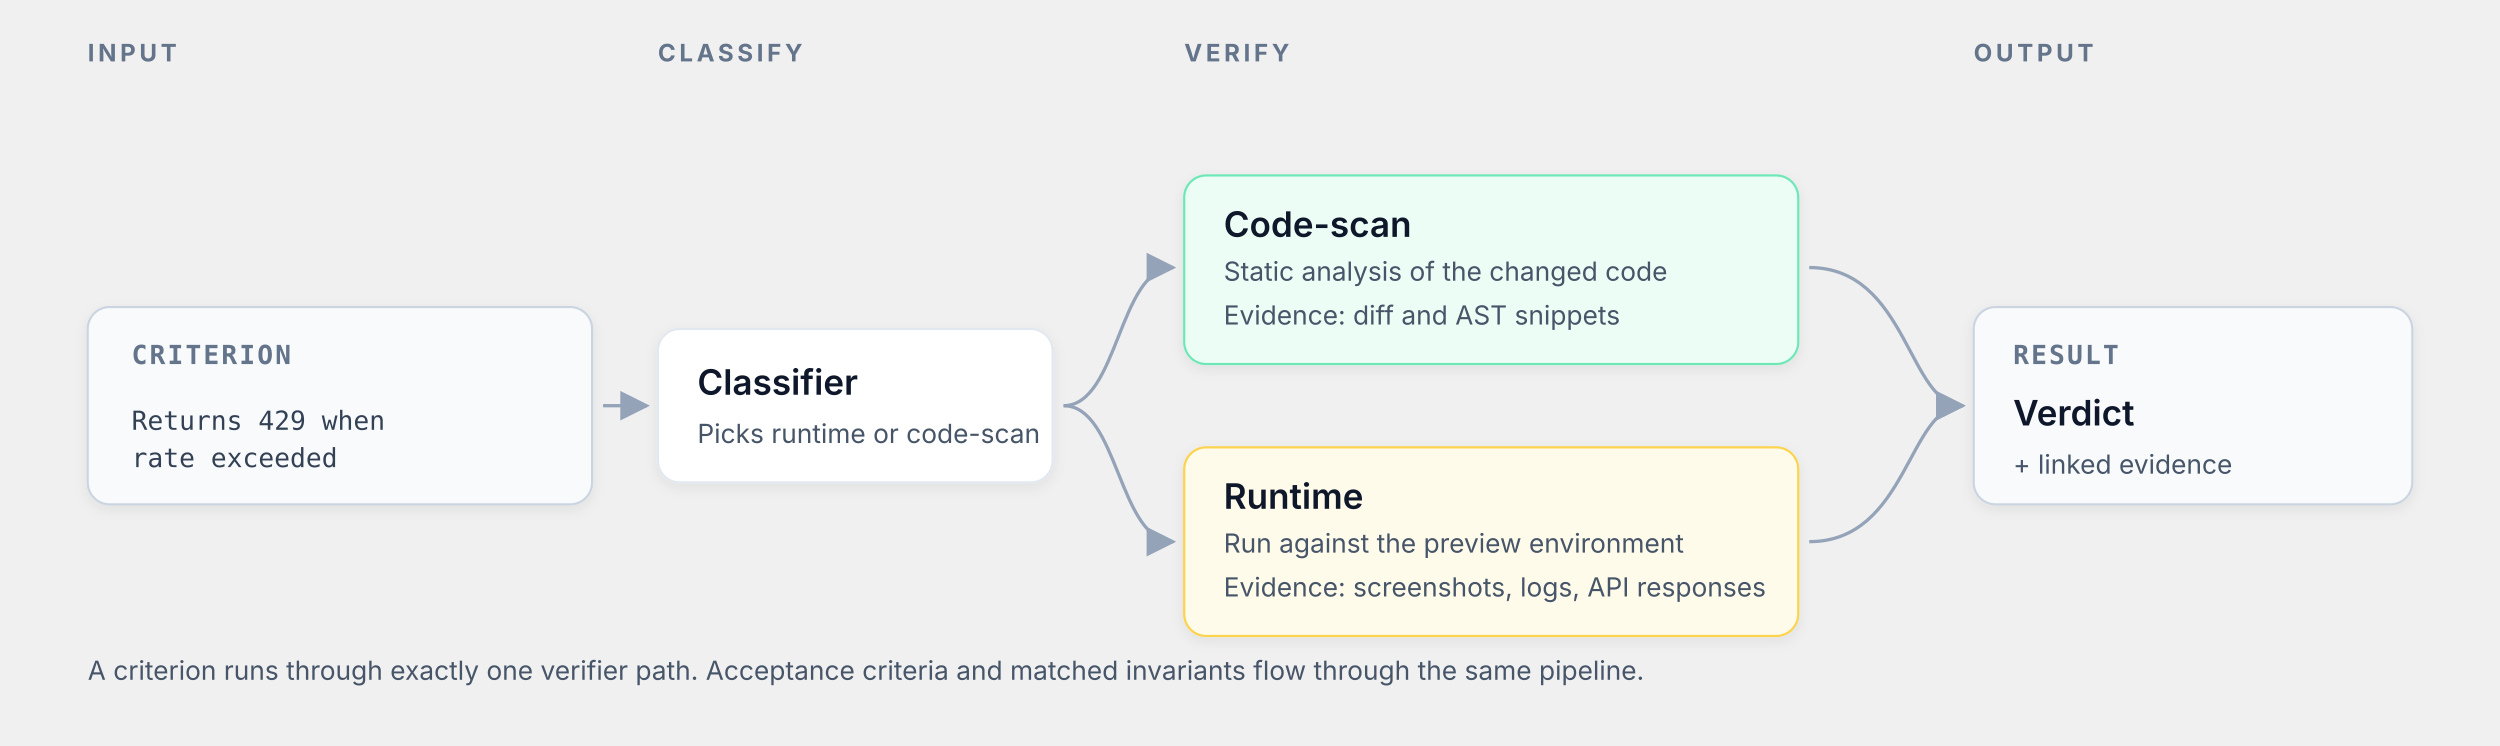
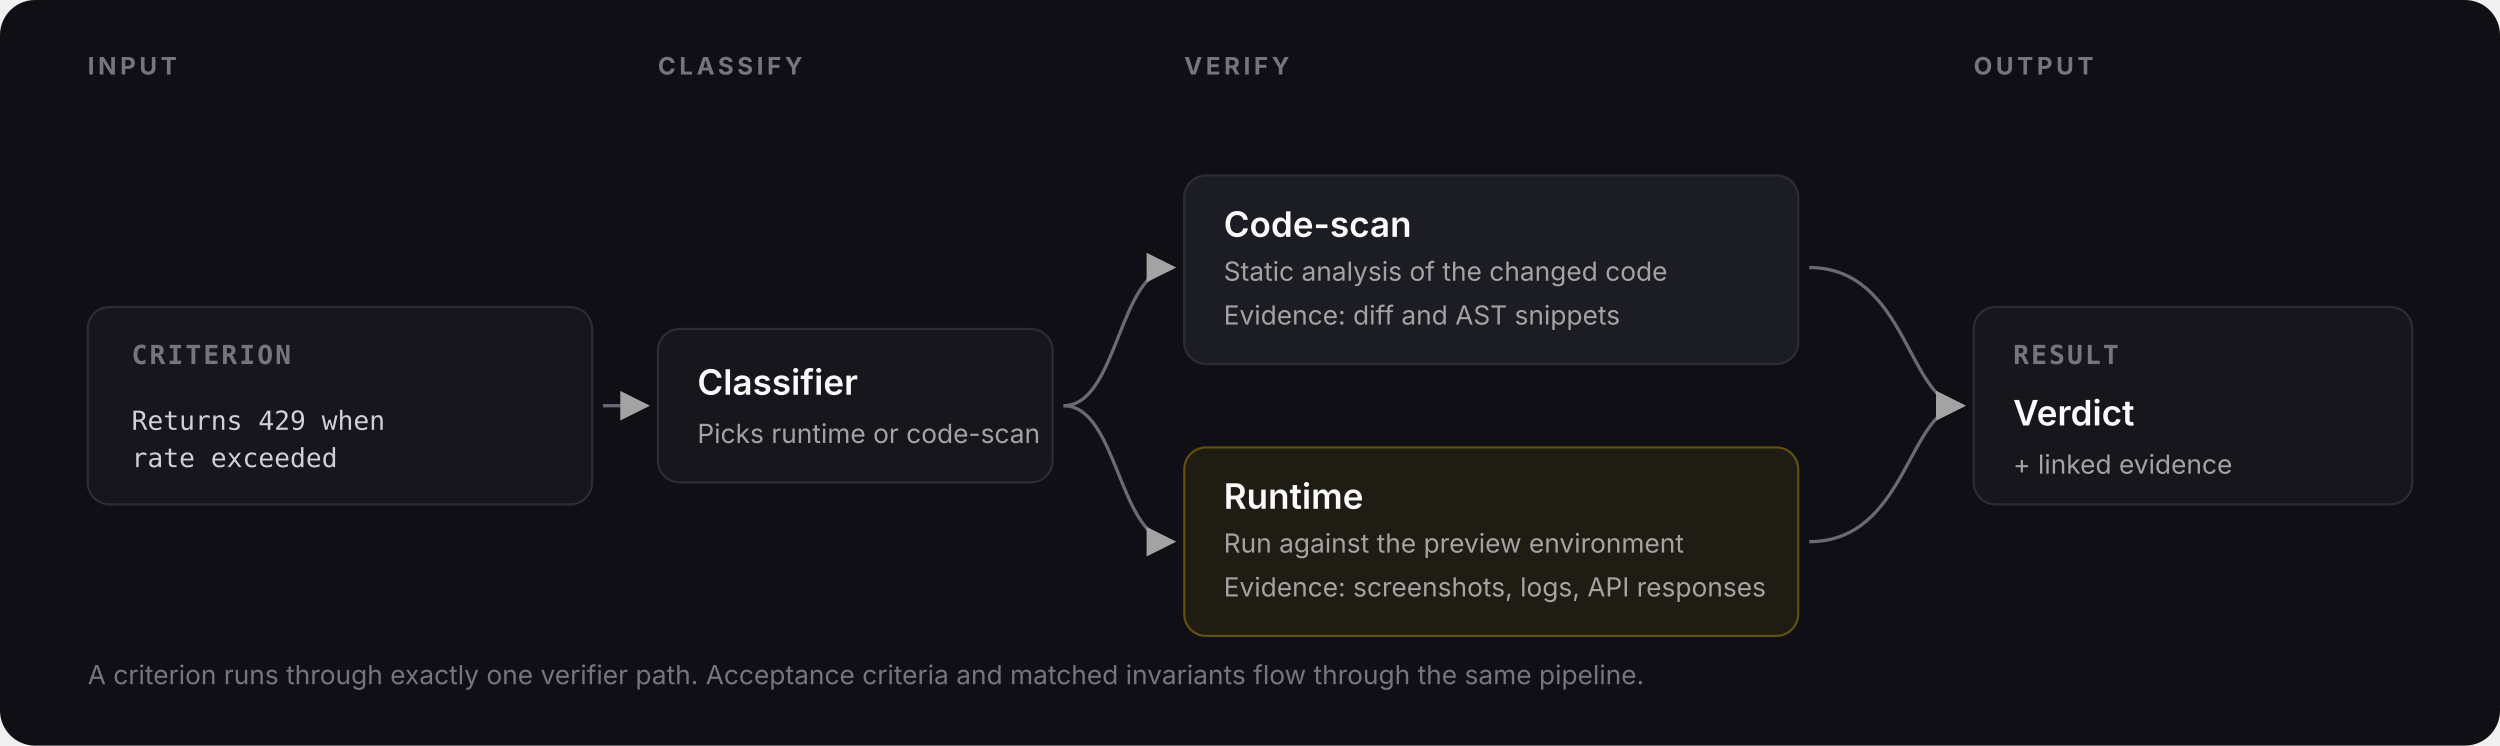
<svg xmlns="http://www.w3.org/2000/svg" viewBox="0 0 1140 340" role="img" aria-labelledby="title desc">
  <defs>
-     <filter id="card-shadow" x="-10%" y="-10%" width="120%" height="130%">
-       <feDropShadow dx="0" dy="2" stdDeviation="3" flood-opacity="0.07" />
-     </filter>
    <marker id="arrow" viewBox="0 0 10 10" refX="9" refY="5" markerWidth="9" markerHeight="9" orient="auto-start-reverse">
-       <path d="M 0 0 L 10 5 L 0 10 z" fill="#94a3b8" />
+       <path d="M 0 0 L 10 5 L 0 10 z" fill="#a3a3a3" />
    </marker>
    <style>
-       .lbl   { font: 600 12px ui-monospace, SFMono-Regular, Menlo, monospace; letter-spacing: 0.08em; }
-       .ttl   { font: 600 16px -apple-system, "Segoe UI", system-ui, sans-serif; fill: #0f172a; }
-       .sub   { font: 400 12px -apple-system, "Segoe UI", system-ui, sans-serif; fill: #475569; }
-       .mono  { font: 400 12px ui-monospace, SFMono-Regular, Menlo, monospace; fill: #334155; }
-       .head  { font: 700 11px -apple-system, "Segoe UI", system-ui, sans-serif; letter-spacing: 0.15em; fill: #64748b; }
-       .card  { fill: #ffffff; stroke: #e2e8f0; stroke-width: 1; }
-       .input { fill: #f8fafc; stroke: #cbd5e1; stroke-width: 1; }
-       .accent{ fill: #fffbeb; stroke: #fcd34d; stroke-width: 1; }
-       .em    { fill: #ecfdf5; stroke: #6ee7b7; stroke-width: 1; }
-       .rail  { stroke: #94a3b8; stroke-width: 1.5; fill: none; }
+       .surface { fill: #0f0f15; }
+       .card    { fill: #16161c; stroke: #2c2c35; stroke-width: 1; }
+       .lbl     { font: 600 12px ui-monospace, SFMono-Regular, Menlo, monospace; letter-spacing: 0.08em; fill: #75757f; }
+       .ttl     { font: 600 16px -apple-system, "Segoe UI", system-ui, sans-serif; fill: #fafafa; }
+       .sub     { font: 400 12px -apple-system, "Segoe UI", system-ui, sans-serif; fill: #a3a3a3; }
+       .mono    { font: 400 12px ui-monospace, SFMono-Regular, Menlo, monospace; fill: #d0d0d8; }
+       .head    { font: 700 11px -apple-system, "Segoe UI", system-ui, sans-serif; letter-spacing: 0.15em; fill: #75757f; }
+       .foot    { font: 400 12px -apple-system, "Segoe UI", system-ui, sans-serif; fill: #75757f; }
+       .rail    { stroke: #6a6a76; stroke-width: 1.5; fill: none; }
    </style>
  </defs>
-   <text class="head" x="40" y="28">INPUT</text>
-   <text class="head" x="300" y="28">CLASSIFY</text>
-   <text class="head" x="540" y="28">VERIFY</text>
-   <text class="head" x="900" y="28">OUTPUT</text>
-   <g filter="url(#card-shadow)">
-     <rect class="input" x="40" y="140" width="230" height="90" rx="10" />
-   </g>
-   <text class="lbl" x="60" y="166" fill="#64748b">CRITERION</text>
+   <rect class="surface" x="0" y="0" width="1140" height="340" rx="16" />
+   <text class="head" x="40" y="34">INPUT</text>
+   <text class="head" x="300" y="34">CLASSIFY</text>
+   <text class="head" x="540" y="34">VERIFY</text>
+   <text class="head" x="900" y="34">OUTPUT</text>
+   <rect class="card" x="40" y="140" width="230" height="90" rx="10" />
+   <text class="lbl" x="60" y="166">CRITERION</text>
  <text class="mono" x="60" y="196">Returns 429 when</text>
  <text class="mono" x="60" y="213">rate exceeded</text>
-   <g filter="url(#card-shadow)">
-     <rect class="card" x="300" y="150" width="180" height="70" rx="10" />
-   </g>
+   <rect class="card" x="300" y="150" width="180" height="70" rx="10" />
  <text class="ttl" x="318" y="180">Classifier</text>
  <text class="sub" x="318" y="202">Picks runtime or code-scan</text>
  <line class="rail" x1="275" y1="185" x2="295" y2="185" marker-end="url(#arrow)" />
-   <g filter="url(#card-shadow)">
-     <rect class="em" x="540" y="80" width="280" height="86" rx="10" />
-   </g>
+   <rect x="540" y="80" width="280" height="86" rx="10" fill="#1c1c24" stroke="#2c2c35" stroke-width="1" />
  <text class="ttl" x="558" y="108">Code-scan</text>
  <text class="sub" x="558" y="128">Static analysis of the changed code</text>
  <text class="sub" x="558" y="148">Evidence: diff and AST snippets</text>
-   <g filter="url(#card-shadow)">
-     <rect class="accent" x="540" y="204" width="280" height="86" rx="10" />
-   </g>
+   <rect x="540" y="204" width="280" height="86" rx="10" fill="#ffd000" fill-opacity="0.07" stroke="#ffd000" stroke-opacity="0.32" stroke-width="1" />
  <text class="ttl" x="558" y="232">Runtime</text>
  <text class="sub" x="558" y="252">Run against the preview environment</text>
  <text class="sub" x="558" y="272">Evidence: screenshots, logs, API responses</text>
  <path class="rail" d="M 485 185 C 510 185, 510 122, 535 122" marker-end="url(#arrow)" />
  <path class="rail" d="M 485 185 C 510 185, 510 247, 535 247" marker-end="url(#arrow)" />
-   <g filter="url(#card-shadow)">
-     <rect class="input" x="900" y="140" width="200" height="90" rx="10" />
-   </g>
-   <text class="lbl" x="918" y="166" fill="#64748b">RESULT</text>
+   <rect class="card" x="900" y="140" width="200" height="90" rx="10" />
+   <text class="lbl" x="918" y="166">RESULT</text>
  <text class="ttl" x="918" y="194">Verdict</text>
  <text class="sub" x="918" y="216">+ linked evidence</text>
  <path class="rail" d="M 825 122 C 870 122, 870 185, 895 185" marker-end="url(#arrow)" />
  <path class="rail" d="M 825 247 C 870 247, 870 185, 895 185" marker-end="url(#arrow)" />
-   <text class="sub" x="40" y="310" fill="#64748b">A criterion runs through exactly one verifier path. Acceptance criteria and matched invariants flow through the same pipeline.</text>
+   <text class="foot" x="40" y="312">A criterion runs through exactly one verifier path. Acceptance criteria and matched invariants flow through the same pipeline.</text>
</svg>
